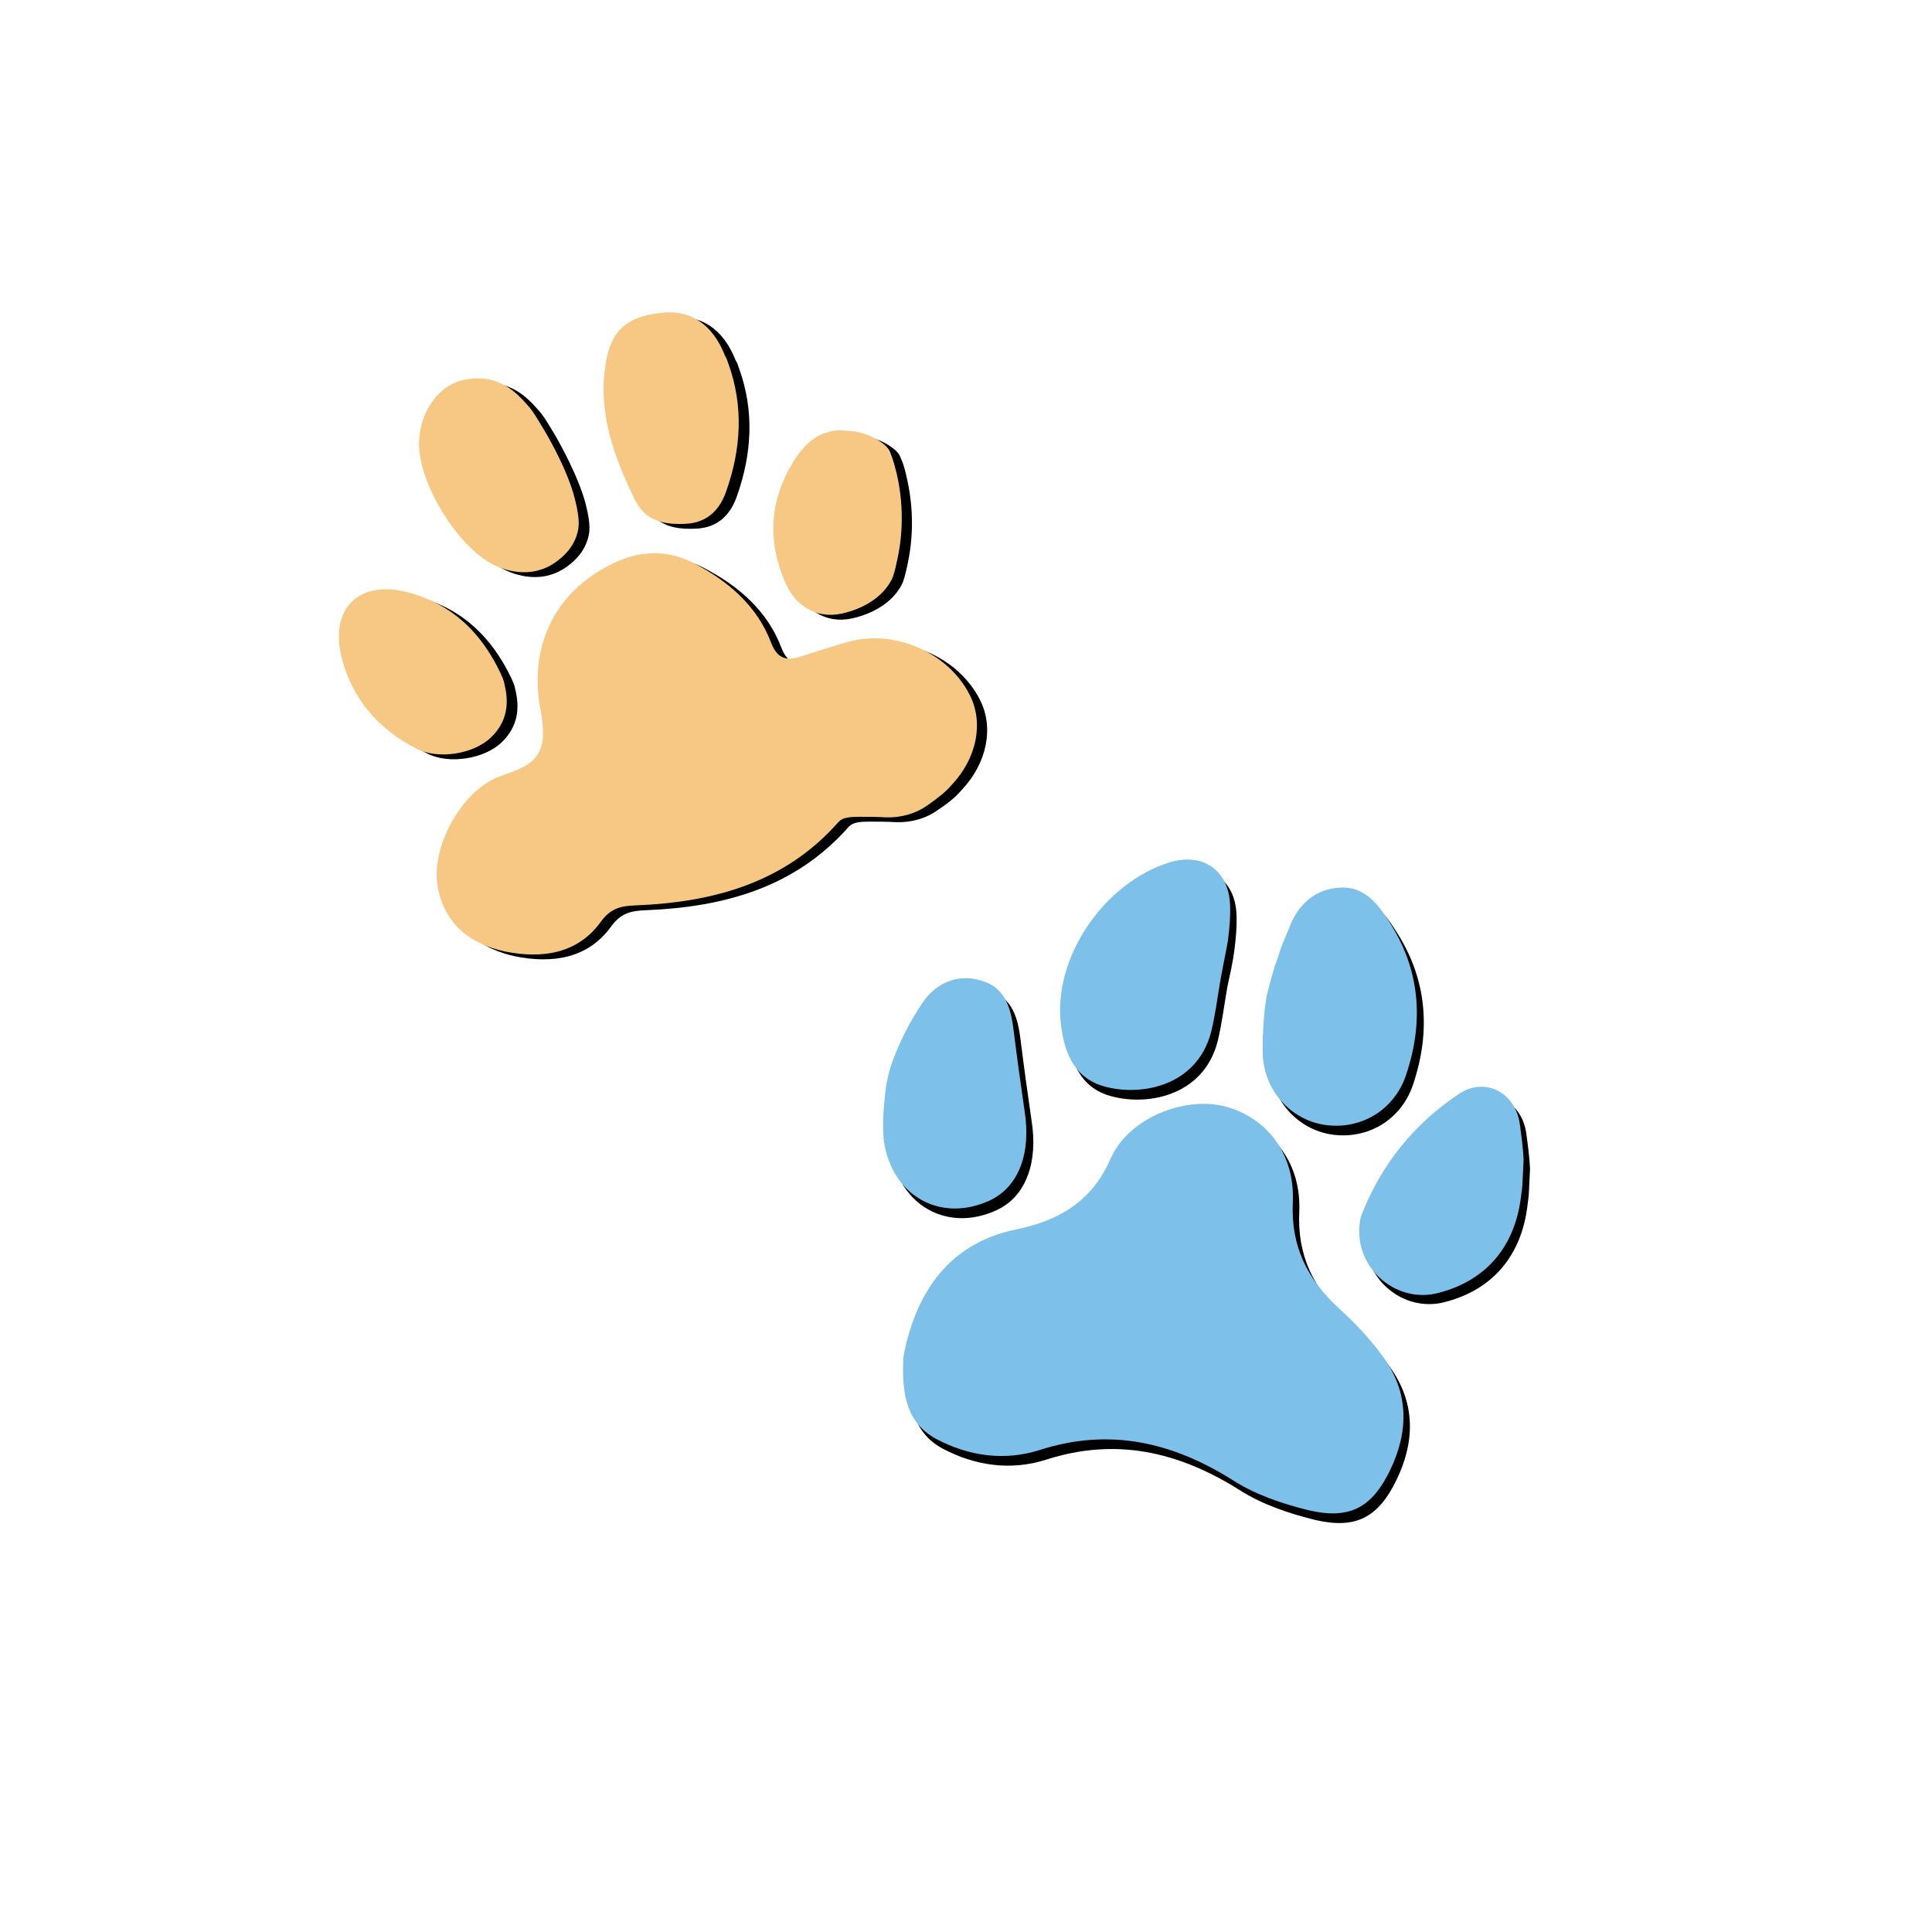
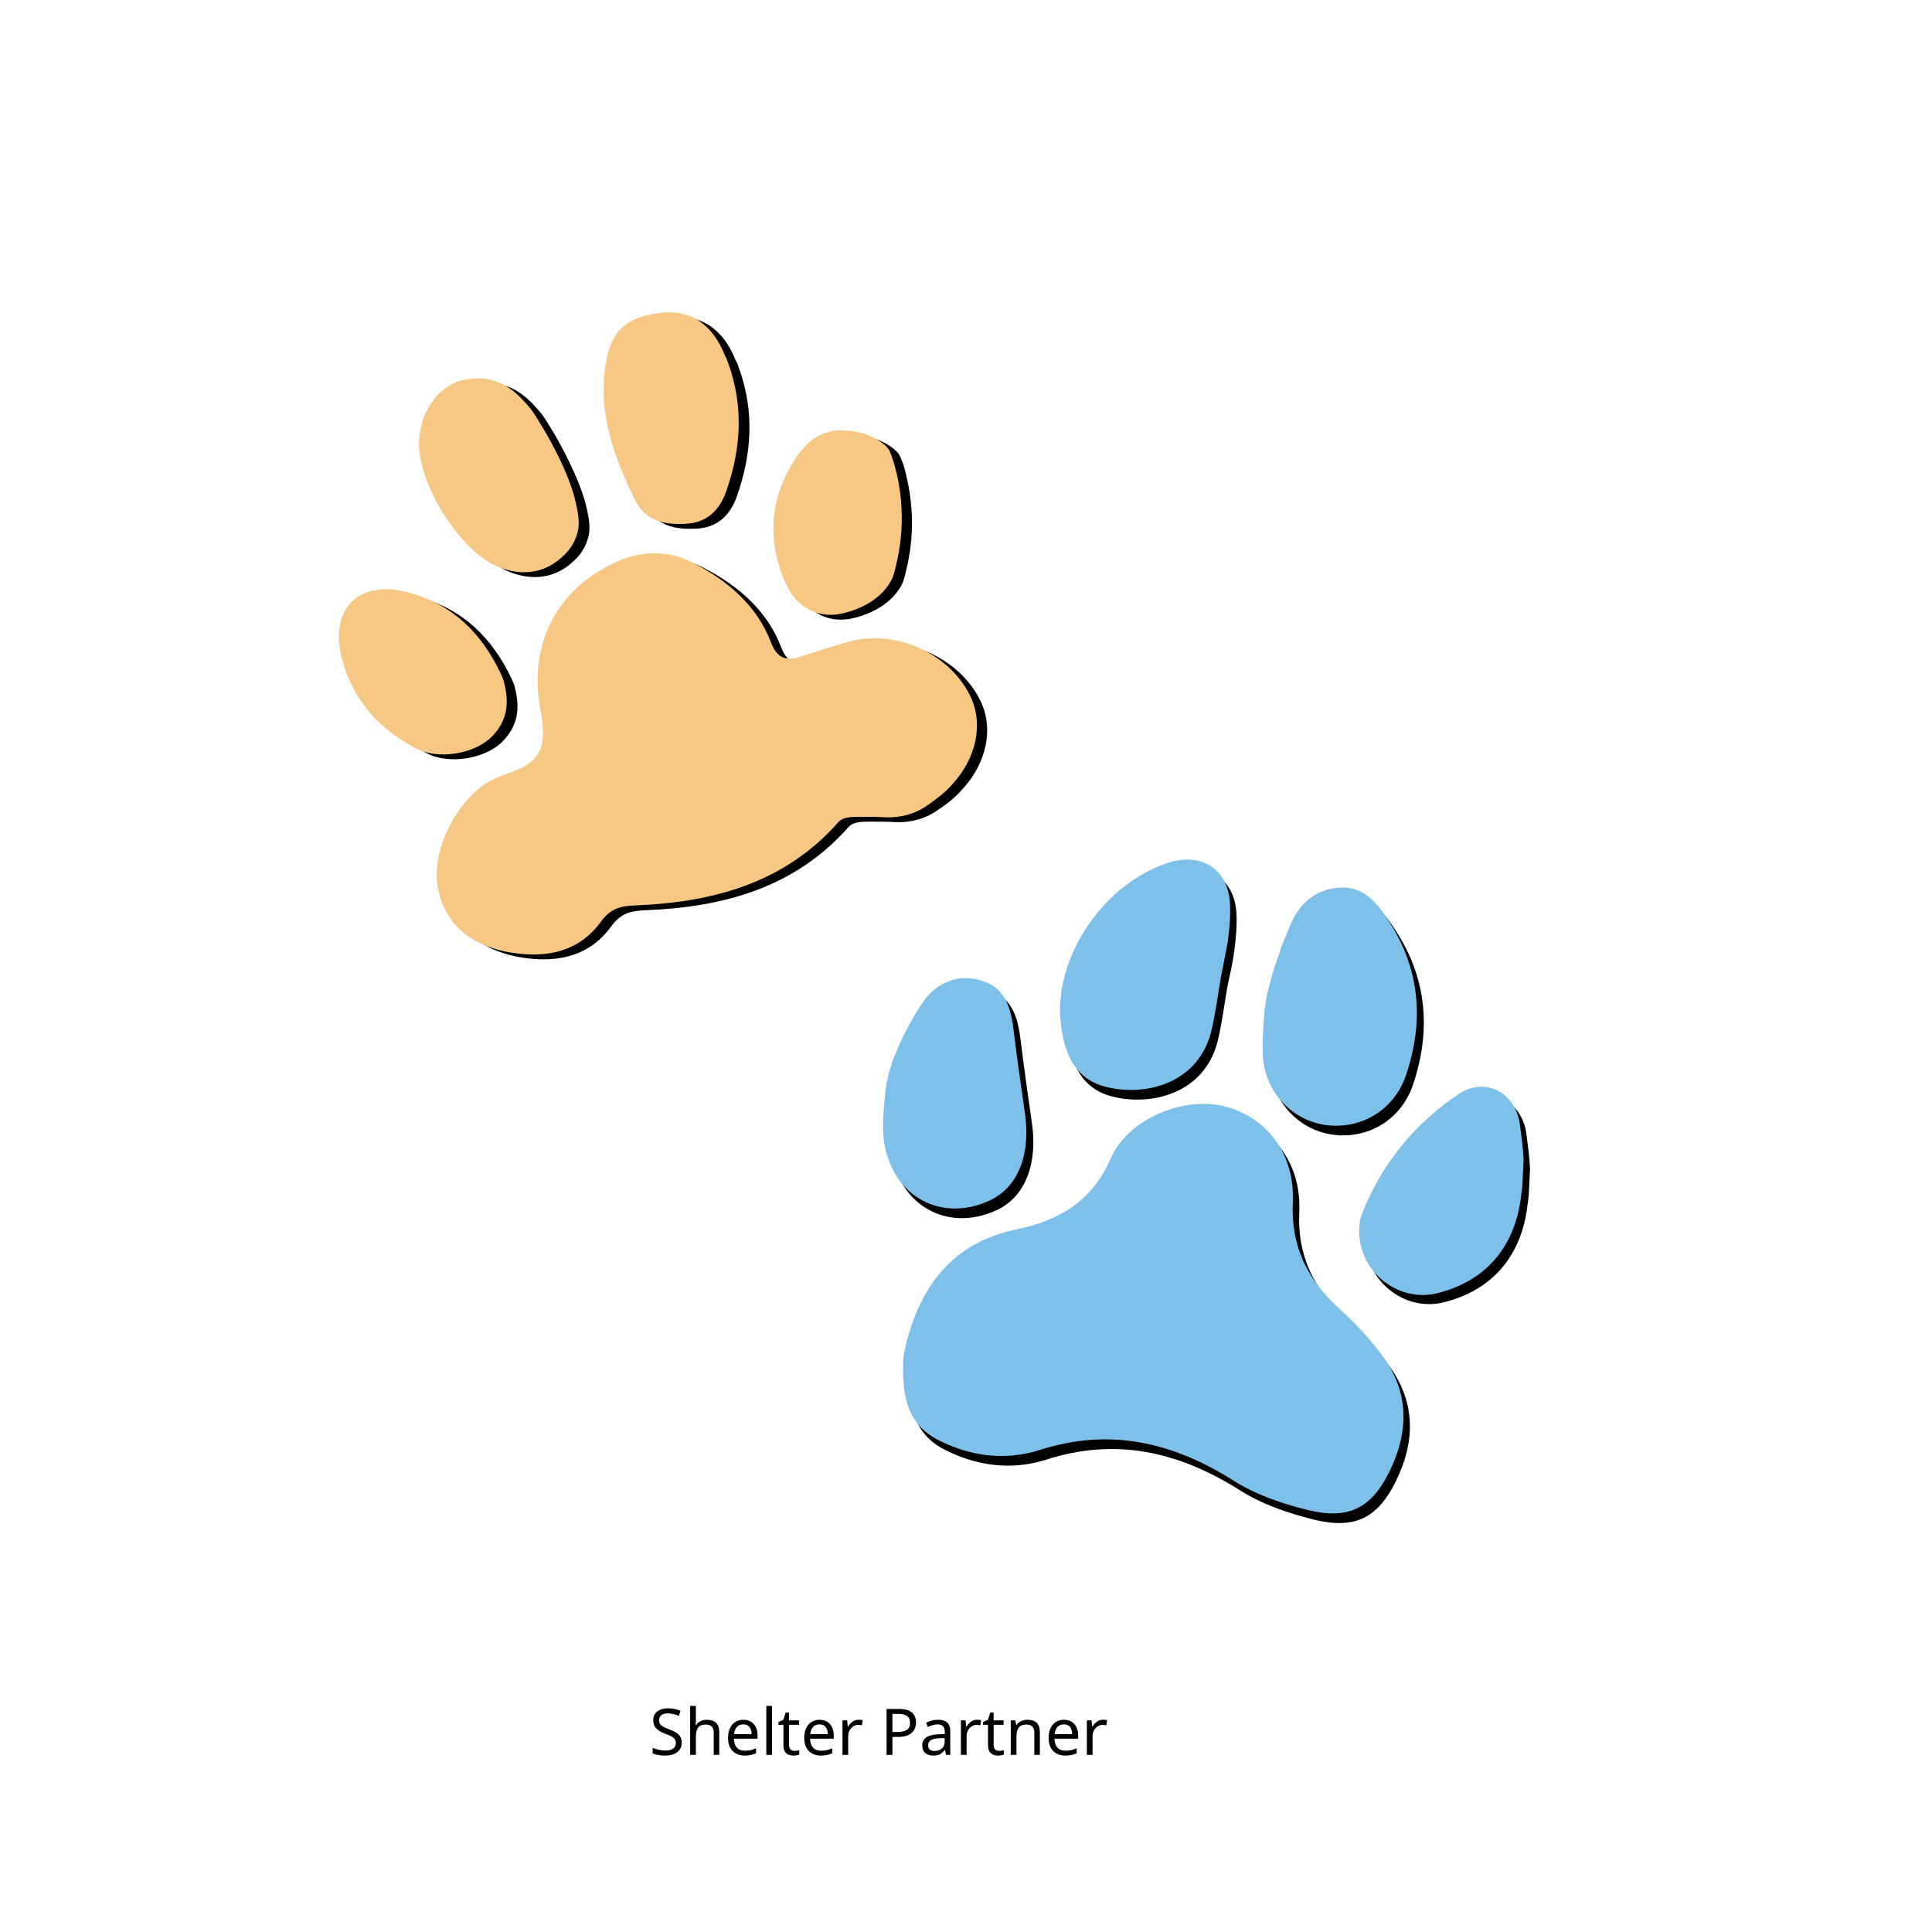
<svg xmlns="http://www.w3.org/2000/svg" id="Layer_1" version="1.1" viewBox="0 0 360 360">
  <defs>
    <style>
      .st0 {
-         fill: none;
+         fill: #f6c884;
      }

      .st1 {
-         fill: #f6c884;
+         font-family: MyriadPro-Regular, 'Myriad Pro';
+         font-size: 12px;
      }

      .st2 {
        fill: #7dc0ea;
      }
    </style>
  </defs>
-   <rect class="st0" x="32.2" y="29.8" width="283.8" height="282.4" />
-   <g id="Layer_11" data-name="Layer_1">
+   <g id="Layer_11">
    <g>
-       <path d="M170,252.4c2.7-11.1,8.9-19.1,20.5-21.5,8.2-1.7,14.2-5.3,17.7-13.3,3.2-7.3,13.4-11.5,21-9.7,8,2,13.3,8.8,12.9,17.9-.4,8.2,2.7,14.4,8.6,19.8,3,2.7,5.8,5.7,8.2,9,4.9,6.7,4.8,14,1.3,21.2-3.4,7-7.6,9.2-15.2,7.4-4.9-1.2-9.9-2.9-14.1-5.6-11.3-7.1-23-9.8-36-5.6-6.6,2.1-13.3,1.1-19.3-2.1-5.7-3.1-6.3-8.8-6.1-14.6.1-.9.4-1.9.5-2.9Z" />
+       <path d="M170,252.4c2.7-11.1,8.9-19.1,20.5-21.5,8.2-1.7,14.2-5.3,17.7-13.3,3.2-7.3,13.4-11.5,21-9.7,8,2,13.3,8.8,12.9,17.9-.4,8.2,2.7,14.4,8.6,19.8,3,2.7,5.8,5.7,8.2,9,4.9,6.7,4.8,14,1.3,21.2-3.4,7-7.6,9.2-15.2,7.4-4.9-1.2-9.9-2.9-14.1-5.6-11.3-7.1-23-9.8-36-5.6-6.6,2.1-13.3,1.1-19.3-2.1-5.7-3.1-6.3-8.8-6.1-14.6.1-.9.4-1.9.5-2.9h0Z" />
      <path d="M228.7,183.9c-.6,3.4-1,6.8-1.8,10.1-2.7,10.6-13.9,12.3-20.7,10-5.1-1.8-6.7-6.4-7.3-11.2-1.6-12.5,8-26.5,20.2-30.3,6.2-1.9,11,1.4,11.3,7.8.1,2.3-.1,4.5-.4,6.8-.3,2.3-.8,4.5-1.3,6.8h0Z" />
      <path d="M237.2,188.2c.1-.5.1-1,.3-1.5.3-1.2.8-3.1,1.1-4.1.5-1.7.7-1.8,1.2-3.6.6-1.8,1.1-2.7,1.8-4.5,1.6-4.2,4.8-7.1,9.4-7.3,4.3-.3,6.9,2.8,9,6.1,5.9,9,6.7,18.7,3.3,28.8-2.2,6.6-8.5,10.3-15.2,9.3-6.4-1-11.3-6.5-11.5-13.2v-3.2c.1-1,.1-2.8.3-4.3.1-1,.2-1.6.3-2.5Z" />
-       <path d="M166.3,205c.3-2.2.8-4.2,1.6-6.2,1.3-3.4,3.1-6.9,5.4-10.3,2.5-3.6,6.6-5.4,11.1-3.9,4.4,1.4,5.3,5.3,5.8,9.4.6,4.9,1.3,9.8,2,14.7,1.3,8-1.1,14.3-6.5,16.8-9.1,4.2-18.2-.8-19.7-11.1-.3-2.8-.1-5.8.3-9.4Z" />
+       <path d="M166.3,205c.3-2.2.8-4.2,1.6-6.2,1.3-3.4,3.1-6.9,5.4-10.3,2.5-3.6,6.6-5.4,11.1-3.9,4.4,1.4,5.3,5.3,5.8,9.4.6,4.9,1.3,9.8,2,14.7,1.3,8-1.1,14.3-6.5,16.8-9.1,4.2-18.2-.8-19.7-11.1-.3-2.8-.1-5.8.3-9.4h0Z" />
      <path d="M284.9,221.9c0,.6-.2,2.3-.3,2.9-1.1,8.8-6.1,15.4-15.3,17.8-7.7,2.1-15.4-4.3-14.8-12.3.1-.8.1-1.5.4-2.2,3.7-9.5,9.9-17.1,18.2-22.6,4.9-3.2,10.5-.2,11.3,5.7.3,2.2.6,4.4.7,6.6" />
    </g>
  </g>
  <g id="Layer_4">
    <g>
-       <path d="M174.8,150.9c-2.2,1.6-5,2.4-7.8,2.3-1.7-.1-3.3-.1-5-.1s-3,.1-3.8.9c-10,11.4-23.3,15-37.7,15.6-2.7.1-4.7.4-6.6,3-4.3,6-10.9,7-17.9,5.6-6.4-1.4-11.1-4.9-12.5-11.8-1.5-7.4,4.3-18,11.2-20.7,3.5-1.4,7.6-2.1,8.3-6.8.2-1.6,0-3.3-.2-4.8-2.8-12.7,2.6-23.6,14.4-28.7,4.7-2,9.6-1.9,14.1.5,6.3,3.3,11.7,7.9,14.3,14.8,1.1,2.8,2.7,3.4,5.3,2.6,2.9-.9,5.8-1.9,8.7-2.7,8.7-2.6,18.9,1.7,23,9.8,2.6,5.1,1.4,11.7-3.4,16.8-1.1,1.3-2.6,2.5-4.4,3.7Z" />
-       <path d="M137.7,68.6c2.9,8,2.4,16-.4,23.9-1.2,3.4-3.5,5.8-7.5,6-3.9.2-7.4-.4-9.4-4.3-3.8-7.7-6.8-15.7-5.7-24.5.9-6.9,3.6-9.7,10.4-10.5,5.5-.7,9.7,2.1,12,8,.3.4.4.9.6,1.4Z" />
+       <path d="M174.8,150.9c-2.2,1.6-5,2.4-7.8,2.3-1.7-.1-3.3-.1-5-.1s-3,.1-3.8.9c-10,11.4-23.3,15-37.7,15.6-2.7.1-4.7.4-6.6,3-4.3,6-10.9,7-17.9,5.6-6.4-1.4-11.1-4.9-12.5-11.8-1.5-7.4,4.3-18,11.2-20.7,3.5-1.4,7.6-2.1,8.3-6.8.2-1.6,0-3.3-.2-4.8-2.8-12.7,2.6-23.6,14.4-28.7,4.7-2,9.6-1.9,14.1.5,6.3,3.3,11.7,7.9,14.3,14.8,1.1,2.8,2.7,3.4,5.3,2.6,2.9-.9,5.8-1.9,8.7-2.7,8.7-2.6,18.9,1.7,23,9.8,2.6,5.1,1.4,11.7-3.4,16.8-1.1,1.3-2.6,2.5-4.4,3.7h0Z" />
+       <path d="M137.7,68.6c2.9,8,2.4,16-.4,23.9-1.2,3.4-3.5,5.8-7.5,6-3.9.2-7.4-.4-9.4-4.3-3.8-7.7-6.8-15.7-5.7-24.5.9-6.9,3.6-9.7,10.4-10.5,5.5-.7,9.7,2.1,12,8,.3.4.4.9.6,1.4h0Z" />
      <path d="M109.2,94.2c.9,3.6.7,5.1.3,6.3-.7,2.4-2.4,3.9-3,4.4-3.3,2.9-7.4,3.3-11.5,1.7-7.3-2.8-15.4-15.9-14.9-23.7.3-5.3,3.4-9.7,7.5-11,1.7-.5,3.4-.6,5-.4,3.9.6,6.3,3.3,7.7,4.9,1.1,1.2,1.8,2.5,3.2,4.8,4.2,7.4,5.4,11.7,5.7,13Z" />
-       <path d="M95.3,126.4c.3.7.6,1.3.7,2,.9,3.6.5,7-2.5,9.9-3.2,3.1-9.8,4.2-13.9,2.1-7-3.6-11.9-9.1-13.9-16.8-2.4-9.3,3.2-14.8,12.4-12.3,8.2,2.2,13.6,7.6,17.2,15.1Z" />
+       <path d="M95.3,126.4c.3.7.6,1.3.7,2,.9,3.6.5,7-2.5,9.9-3.2,3.1-9.8,4.2-13.9,2.1-7-3.6-11.9-9.1-13.9-16.8-2.4-9.3,3.2-14.8,12.4-12.3,8.2,2.2,13.6,7.6,17.2,15.1h0Z" />
      <path d="M169,89.2c1.6,7,.8,12.8.1,16-.4,1.8-.6,2.8-1.1,3.8-1.6,3-4.7,5-8.3,6-5,1.5-9.4-.7-11.5-5.6-3.5-8.1-2.8-15.9,2-23.2,1.5-2.2,3.3-4,5.7-4.7,1.8-.6,3.3-.4,4.3-.3.8,0,3.4.4,5.6,1.9.6.4,1.3.9,1.8,1.7.3.7.8,1.5,1.4,4.4Z" />
    </g>
  </g>
-   <g id="Layer_12" data-name="Layer_1">
+   <g id="Layer_12">
    <g>
-       <path class="st2" d="M168.8,250.6c2.7-11.1,8.9-19.1,20.5-21.5,8.2-1.7,14.2-5.3,17.7-13.3,3.2-7.3,13.4-11.5,21-9.7,8,2,13.3,8.8,12.9,17.9-.4,8.2,2.7,14.4,8.6,19.8,3,2.7,5.8,5.7,8.2,9,4.9,6.7,4.8,14,1.3,21.2-3.4,7-7.6,9.2-15.2,7.4-4.9-1.2-9.9-2.9-14.1-5.6-11.3-7.1-23-9.8-36-5.6-6.6,2.1-13.3,1.1-19.3-2.1-5.7-3.1-6.3-8.8-6.1-14.6,0-.9.3-1.9.5-2.9Z" />
+       <path class="st2" d="M168.8,250.6c2.7-11.1,8.9-19.1,20.5-21.5,8.2-1.7,14.2-5.3,17.7-13.3,3.2-7.3,13.4-11.5,21-9.7,8,2,13.3,8.8,12.9,17.9-.4,8.2,2.7,14.4,8.6,19.8,3,2.7,5.8,5.7,8.2,9,4.9,6.7,4.8,14,1.3,21.2-3.4,7-7.6,9.2-15.2,7.4-4.9-1.2-9.9-2.9-14.1-5.6-11.3-7.1-23-9.8-36-5.6-6.6,2.1-13.3,1.1-19.3-2.1-5.7-3.1-6.3-8.8-6.1-14.6,0-.9.3-1.9.5-2.9h0Z" />
      <path class="st2" d="M227.5,182.1c-.6,3.4-1,6.8-1.8,10.1-2.7,10.6-13.9,12.3-20.7,10-5.1-1.8-6.7-6.4-7.3-11.2-1.6-12.5,8-26.5,20.2-30.3,6.2-1.9,11,1.4,11.3,7.8.1,2.3-.1,4.5-.4,6.8-.4,2.3-.9,4.6-1.3,6.8h0Z" />
-       <path class="st2" d="M235.9,186.4c.1-.5.1-1,.3-1.5.3-1.2.8-3.1,1.1-4.1.5-1.7.7-1.8,1.2-3.6.6-1.8,1.1-2.7,1.8-4.5,1.6-4.2,4.8-7.1,9.4-7.3,4.3-.3,6.9,2.8,9,6.1,5.9,9,6.7,18.7,3.3,28.8-2.2,6.6-8.5,10.3-15.2,9.3-6.4-1-11.3-6.5-11.5-13.2v-3.2c.1-1,.1-2.8.3-4.3,0-.9.2-1.6.3-2.5Z" />
-       <path class="st2" d="M165,203.2c.3-2.2.8-4.2,1.6-6.2,1.3-3.4,3.1-6.9,5.4-10.3,2.5-3.6,6.6-5.4,11.1-3.9,4.4,1.4,5.3,5.3,5.8,9.4.6,4.9,1.3,9.8,2,14.7,1.3,8-1.1,14.3-6.5,16.8-9.1,4.2-18.2-.8-19.7-11.1-.3-2.8-.1-5.8.3-9.4Z" />
+       <path class="st2" d="M235.9,186.4c.1-.5.1-1,.3-1.5.3-1.2.8-3.1,1.1-4.1.5-1.7.7-1.8,1.2-3.6.6-1.8,1.1-2.7,1.8-4.5,1.6-4.2,4.8-7.1,9.4-7.3,4.3-.3,6.9,2.8,9,6.1,5.9,9,6.7,18.7,3.3,28.8-2.2,6.6-8.5,10.3-15.2,9.3-6.4-1-11.3-6.5-11.5-13.2v-3.2c.1-1,.1-2.8.3-4.3,0-.9.2-1.6.3-2.5h0Z" />
+       <path class="st2" d="M165,203.2c.3-2.2.8-4.2,1.6-6.2,1.3-3.4,3.1-6.9,5.4-10.3,2.5-3.6,6.6-5.4,11.1-3.9,4.4,1.4,5.3,5.3,5.8,9.4.6,4.9,1.3,9.8,2,14.7,1.3,8-1.1,14.3-6.5,16.8-9.1,4.2-18.2-.8-19.7-11.1-.3-2.8-.1-5.8.3-9.4h0Z" />
      <path class="st2" d="M283.7,220.2c0,.6-.2,2.3-.3,2.9-1.1,8.8-6.1,15.4-15.3,17.8-7.7,2.1-15.4-4.3-14.8-12.3.1-.8.1-1.5.4-2.2,3.7-9.5,9.9-17.1,18.2-22.6,4.9-3.2,10.5-.2,11.3,5.7.3,2.2.6,4.4.7,6.6" />
    </g>
  </g>
-   <g id="Layer_41" data-name="Layer_4">
+   <g id="Layer_41">
    <g>
-       <path class="st1" d="M172.9,150c-2.2,1.6-5,2.4-7.8,2.3-1.7-.1-3.3-.1-5-.1s-3,.1-3.8.9c-10,11.4-23.3,15-37.7,15.6-2.7.1-4.7.4-6.6,3-4.3,6-10.9,7-17.9,5.6-6.4-1.4-11.1-4.9-12.5-11.8-1.5-7.4,4.3-18,11.2-20.7,3.5-1.4,7.6-2.1,8.3-6.8.2-1.6,0-3.3-.2-4.8-2.8-12.7,2.6-23.6,14.4-28.7,4.7-2,9.6-1.9,14.1.5,6.3,3.3,11.7,7.9,14.3,14.8,1.1,2.8,2.7,3.4,5.3,2.6,2.9-.9,5.8-1.9,8.7-2.7,8.7-2.6,18.9,1.7,23,9.8,2.6,5.1,1.4,11.7-3.4,16.8-1.1,1.3-2.7,2.5-4.4,3.7Z" />
-       <path class="st1" d="M135.7,67.7c2.9,8,2.4,16-.4,23.9-1.2,3.4-3.5,5.8-7.5,6-3.9.2-7.4-.4-9.4-4.3-3.8-7.7-6.8-15.7-5.7-24.5.9-6.9,3.6-9.7,10.4-10.5,5.5-.7,9.7,2.1,12,8,.3.4.4.9.6,1.4Z" />
-       <path class="st1" d="M107.2,93.3c.9,3.6.7,5.1.3,6.3-.7,2.4-2.4,3.9-3,4.4-3.3,2.9-7.4,3.3-11.5,1.7-7.3-2.8-15.4-15.9-14.9-23.7.3-5.3,3.4-9.7,7.5-11,1.7-.5,3.4-.6,5-.4,3.9.6,6.3,3.3,7.7,4.9,1.1,1.2,1.8,2.5,3.2,4.8,4.3,7.4,5.4,11.7,5.7,13Z" />
-       <path class="st1" d="M93.3,125.5c.3.7.6,1.3.7,2,.9,3.6.5,7-2.5,9.9-3.2,3.1-9.8,4.2-13.9,2.1-7-3.6-11.9-9.1-13.9-16.8-2.4-9.3,3.2-14.8,12.4-12.3,8.2,2.2,13.6,7.5,17.2,15.1Z" />
-       <path class="st1" d="M167.1,88.3c1.6,7,.8,12.8.1,16-.4,1.8-.6,2.8-1.1,3.8-1.6,3-4.7,5-8.3,6-5,1.5-9.4-.7-11.5-5.6-3.5-8.1-2.8-15.9,2-23.2,1.5-2.2,3.3-4,5.7-4.7,1.8-.6,3.3-.4,4.3-.3.8,0,3.4.4,5.6,1.9.6.4,1.3.9,1.8,1.7.3.7.7,1.5,1.4,4.4Z" />
+       <path class="st0" d="M172.9,150c-2.2,1.6-5,2.4-7.8,2.3-1.7-.1-3.3-.1-5-.1s-3,.1-3.8.9c-10,11.4-23.3,15-37.7,15.6-2.7.1-4.7.4-6.6,3-4.3,6-10.9,7-17.9,5.6-6.4-1.4-11.1-4.9-12.5-11.8-1.5-7.4,4.3-18,11.2-20.7,3.5-1.4,7.6-2.1,8.3-6.8.2-1.6,0-3.3-.2-4.8-2.8-12.7,2.6-23.6,14.4-28.7,4.7-2,9.6-1.9,14.1.5,6.3,3.3,11.7,7.9,14.3,14.8,1.1,2.8,2.7,3.4,5.3,2.6,2.9-.9,5.8-1.9,8.7-2.7,8.7-2.6,18.9,1.7,23,9.8,2.6,5.1,1.4,11.7-3.4,16.8-1.1,1.3-2.7,2.5-4.4,3.7h0Z" />
+       <path class="st0" d="M135.7,67.7c2.9,8,2.4,16-.4,23.9-1.2,3.4-3.5,5.8-7.5,6-3.9.2-7.4-.4-9.4-4.3-3.8-7.7-6.8-15.7-5.7-24.5.9-6.9,3.6-9.7,10.4-10.5,5.5-.7,9.7,2.1,12,8,.3.4.4.9.6,1.4h0Z" />
+       <path class="st0" d="M107.2,93.3c.9,3.6.7,5.1.3,6.3-.7,2.4-2.4,3.9-3,4.4-3.3,2.9-7.4,3.3-11.5,1.7-7.3-2.8-15.4-15.9-14.9-23.7.3-5.3,3.4-9.7,7.5-11,1.7-.5,3.4-.6,5-.4,3.9.6,6.3,3.3,7.7,4.9,1.1,1.2,1.8,2.5,3.2,4.8,4.3,7.4,5.4,11.7,5.7,13Z" />
+       <path class="st0" d="M93.3,125.5c.3.7.6,1.3.7,2,.9,3.6.5,7-2.5,9.9-3.2,3.1-9.8,4.2-13.9,2.1-7-3.6-11.9-9.1-13.9-16.8-2.4-9.3,3.2-14.8,12.4-12.3,8.2,2.2,13.6,7.5,17.2,15.1Z" />
+       <path class="st0" d="M167.1,88.3c1.6,7,.8,12.8.1,16-.4,1.8-.6,2.8-1.1,3.8-1.6,3-4.7,5-8.3,6-5,1.5-9.4-.7-11.5-5.6-3.5-8.1-2.8-15.9,2-23.2,1.5-2.2,3.3-4,5.7-4.7,1.8-.6,3.3-.4,4.3-.3.8,0,3.4.4,5.6,1.9.6.4,1.3.9,1.8,1.7.3.7.7,1.5,1.4,4.4Z" />
    </g>
  </g>
+   <text class="st1" transform="translate(121 327)">
+     <tspan x="0" y="0">Shelter Partner</tspan>
+   </text>
</svg>
